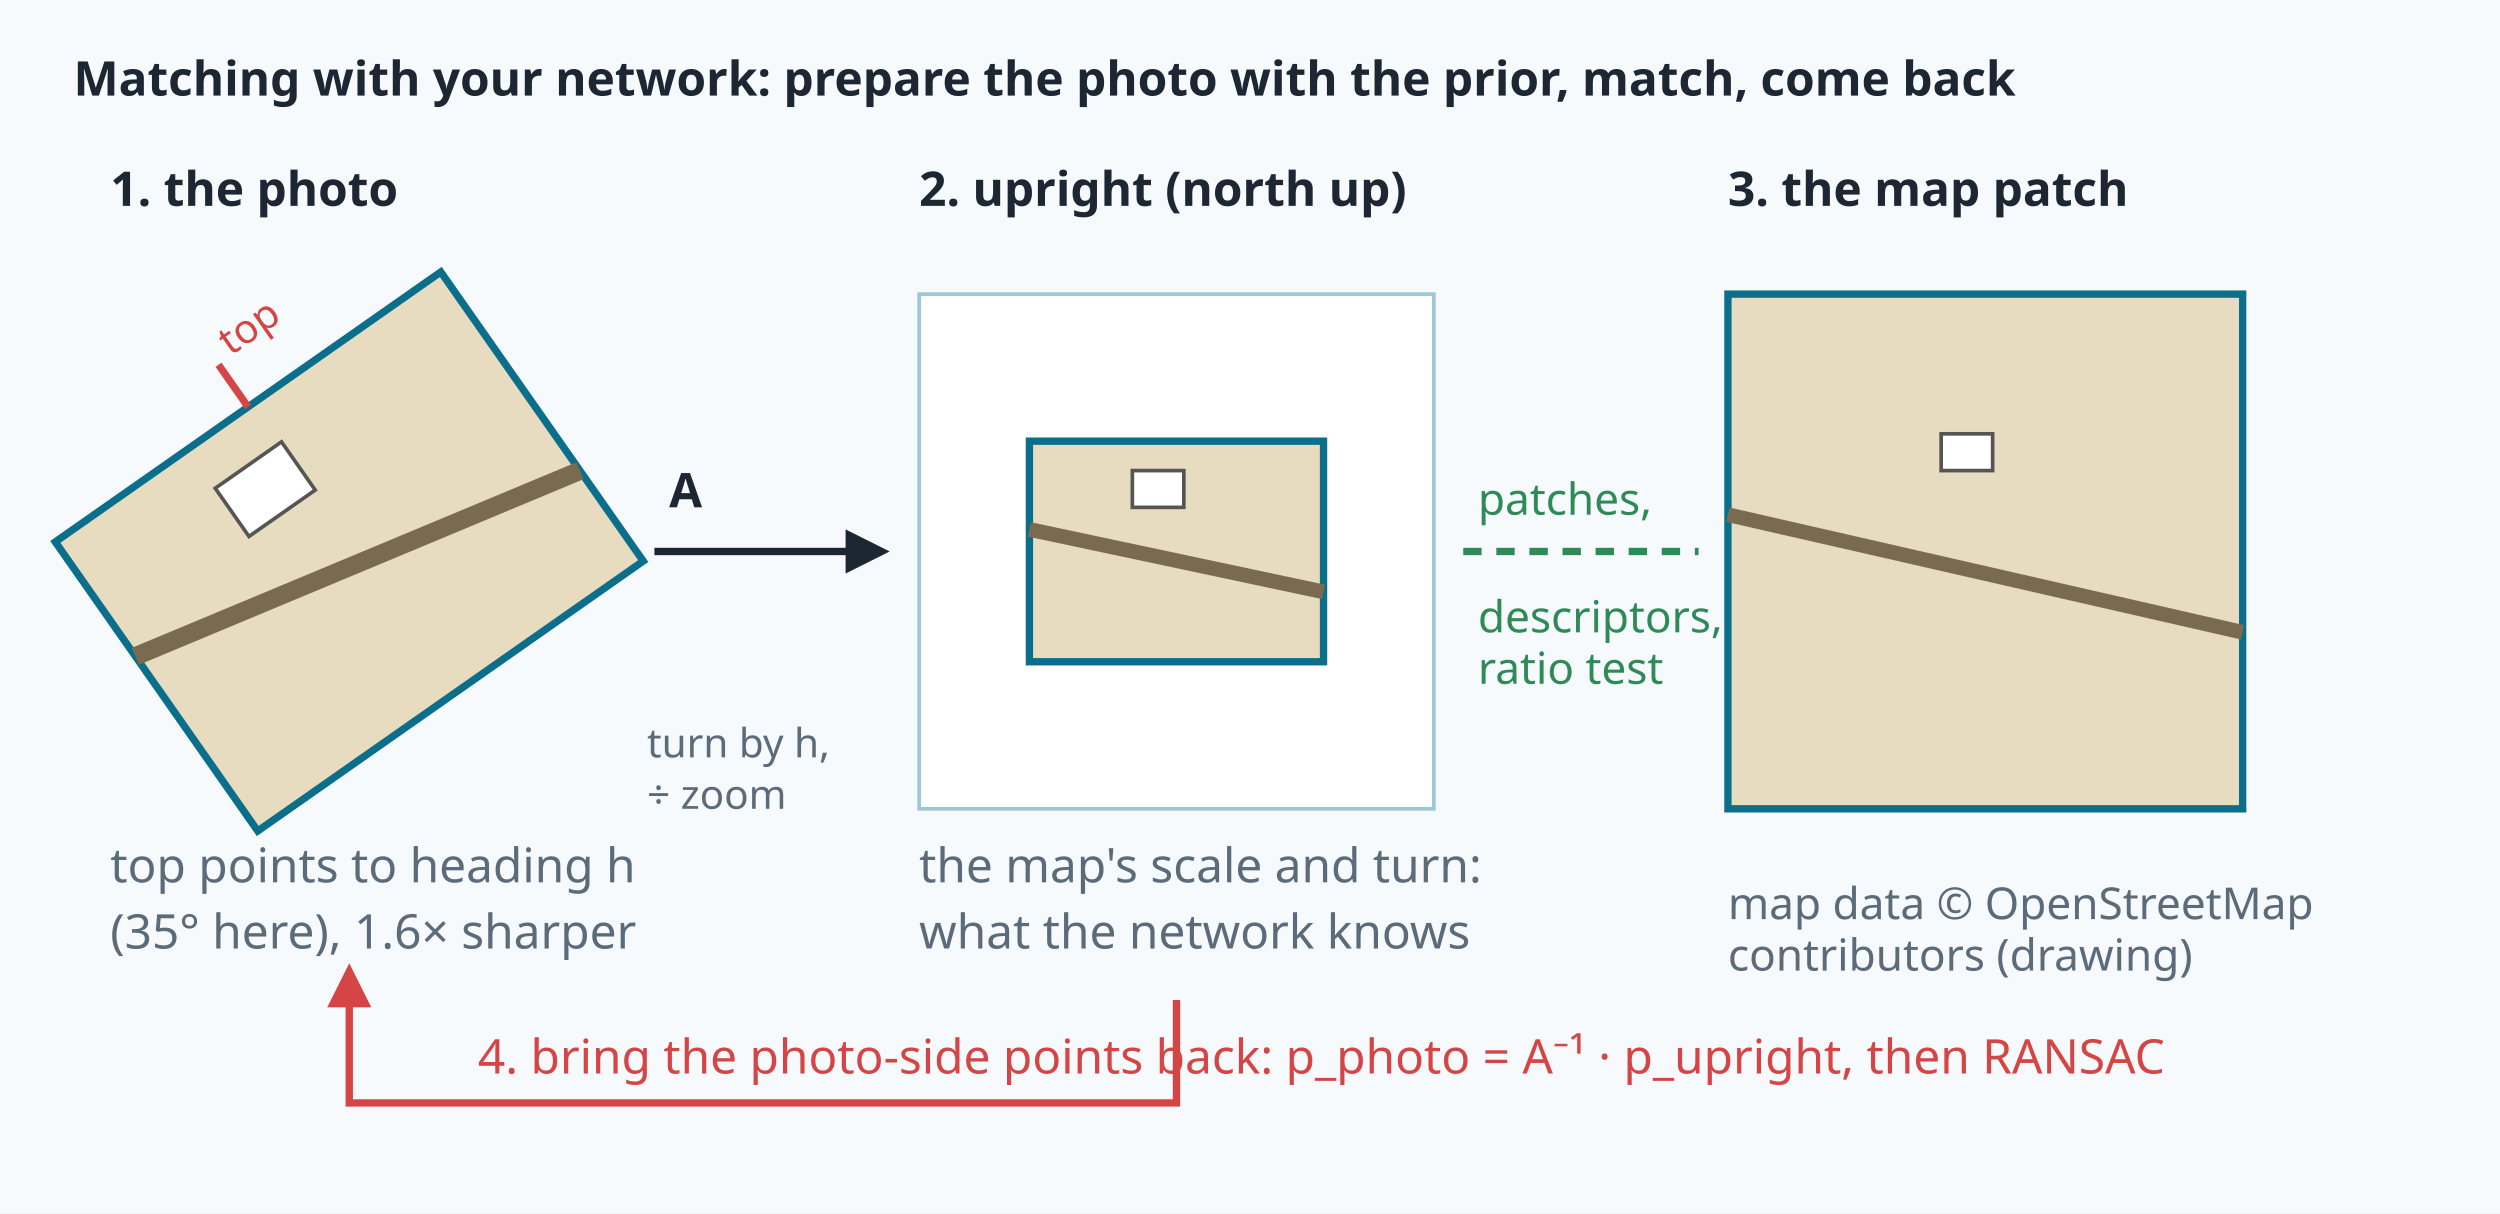
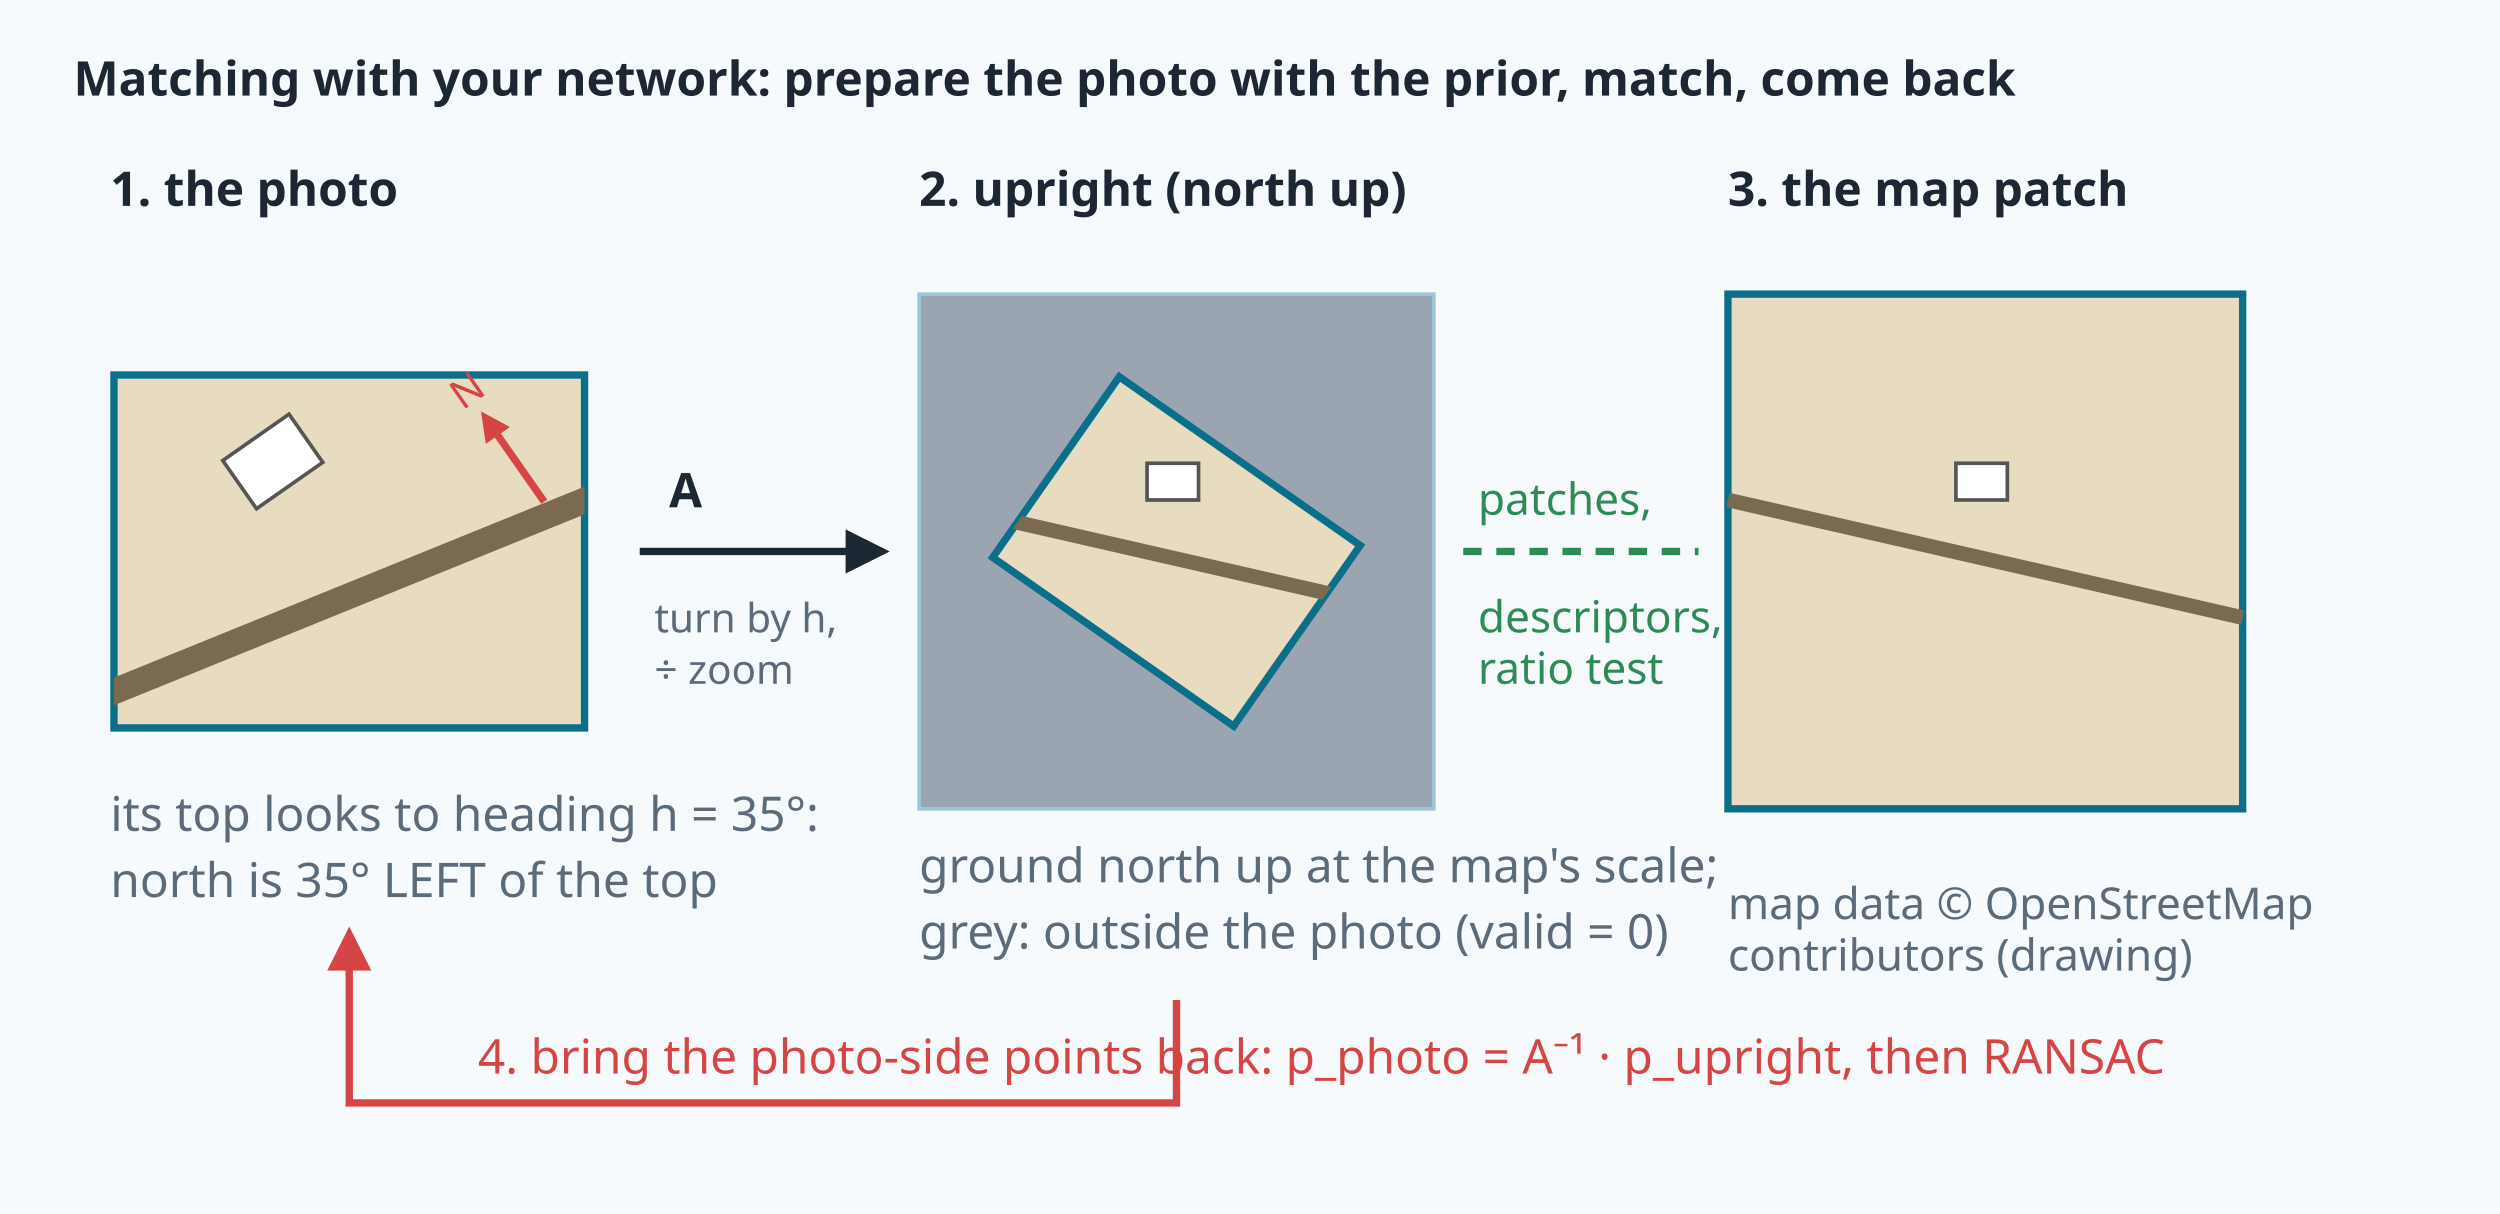
<svg xmlns="http://www.w3.org/2000/svg" viewBox="0 0 680 330" font-family="sans-serif" font-size="13">
+   <defs>
+     <clipPath id="photoClip">
+       <rect x="31" y="102" width="128" height="96" />
+     </clipPath>
+     <clipPath id="validClip">
+       <rect x="-40" y="-30" width="80" height="60" transform="translate(320 150) rotate(35)" />
+     </clipPath>
+   </defs>
  <rect width="680" height="330" fill="#f7fafc" />
  <text x="20" y="26" fill="#1d2733" font-weight="bold">Matching with your network: prepare the photo with the prior, match, come back</text>
  <text x="30" y="56" fill="#1d2733" font-weight="bold">1. the photo</text>
-   <g transform="translate(95 150) rotate(-35)">
-     <rect x="-64" y="-48" width="128" height="96" fill="#e8dcc0" stroke="#0b6e8a" stroke-width="2" />
-     <path d="M-64 -10 L64 18" stroke="#7a6a50" stroke-width="5" />
-     <rect x="-20" y="-35" width="22" height="16" fill="#ffffff" stroke="#555" />
-     <path d="M0 -48 L0 -62" stroke="#d64545" stroke-width="2" />
-     <text x="4" y="-62" fill="#d64545" font-size="11">top</text>
+   <rect x="31" y="102" width="128" height="96" fill="#e8dcc0" stroke="#0b6e8a" stroke-width="2" />
+   <g clip-path="url(#photoClip)">
+     <g transform="translate(95 150) rotate(-35)">
+       <path d="M-120 -16 L120 39" stroke="#7a6a50" stroke-width="7" />
+       <rect x="-14" y="-40" width="22" height="16" fill="#ffffff" stroke="#555" />
+     </g>
  </g>
-   <text x="30" y="240" fill="#5b6b7a">top points to heading h</text>
-   <text x="30" y="258" fill="#5b6b7a">(35° here), 1.6× sharper</text>
-   <path d="M178 150 H232" stroke="#1d2733" stroke-width="2" />
+   <g transform="translate(140 125) rotate(-35)">
+     <path d="M0 14 V-12" stroke="#d64545" stroke-width="2" />
+     <path d="M-4 -8 L0 -16 L4 -8 Z" fill="#d64545" />
+     <text x="-4" y="-19" fill="#d64545" font-size="11">N</text>
+   </g>
+   <text x="30" y="226" fill="#5b6b7a">its top looks to heading h = 35°:</text>
+   <text x="30" y="244" fill="#5b6b7a">north is 35° LEFT of the top</text>
+   <path d="M174 150 H232" stroke="#1d2733" stroke-width="2" />
  <path d="M230 144 L242 150 L230 156 Z" fill="#1d2733" />
  <text x="182" y="138" fill="#1d2733" font-weight="bold">A</text>
-   <text x="176" y="206" fill="#5b6b7a" font-size="11">turn by h,</text>
-   <text x="176" y="220" fill="#5b6b7a" font-size="11">÷ zoom</text>
+   <text x="178" y="172" fill="#5b6b7a" font-size="11">turn by h,</text>
+   <text x="178" y="186" fill="#5b6b7a" font-size="11">÷ zoom</text>
  <text x="250" y="56" fill="#1d2733" font-weight="bold">2. upright (north up)</text>
-   <rect x="250" y="80" width="140" height="140" fill="#ffffff" stroke="#9cc7d6" />
-   <g transform="translate(320 150)">
-     <rect x="-40" y="-30" width="80" height="60" fill="#e8dcc0" stroke="#0b6e8a" stroke-width="2" />
-     <path d="M-40 -6 L40 11" stroke="#7a6a50" stroke-width="4" />
-     <rect x="-12" y="-22" width="14" height="10" fill="#ffffff" stroke="#555" />
+   <rect x="250" y="80" width="140" height="140" fill="#9aa5b1" stroke="#9cc7d6" />
+   <rect x="-40" y="-30" width="80" height="60" transform="translate(320 150) rotate(35)" fill="#e8dcc0" stroke="#0b6e8a" stroke-width="2" />
+   <g clip-path="url(#validClip)">
+     <path d="M250 136 L390 168" stroke="#7a6a50" stroke-width="4" />
+     <rect x="312" y="126" width="14" height="10" fill="#ffffff" stroke="#555" />
  </g>
-   <text x="250" y="240" fill="#5b6b7a">the map's scale and turn:</text>
-   <text x="250" y="258" fill="#5b6b7a">what the network knows</text>
+   <text x="250" y="240" fill="#5b6b7a">ground north up at the map's scale;</text>
+   <text x="250" y="258" fill="#5b6b7a">grey: outside the photo (valid = 0)</text>
  <text x="470" y="56" fill="#1d2733" font-weight="bold">3. the map patch</text>
  <rect x="470" y="80" width="140" height="140" fill="#e8dcc0" stroke="#0b6e8a" stroke-width="2" />
-   <path d="M470 140 L610 172" stroke="#7a6a50" stroke-width="4" />
-   <rect x="528" y="118" width="14" height="10" fill="#ffffff" stroke="#555" />
+   <path d="M470 136 L610 168" stroke="#7a6a50" stroke-width="4" />
+   <rect x="532" y="126" width="14" height="10" fill="#ffffff" stroke="#555" />
  <path d="M398 150 H462" stroke="#2e8b57" stroke-width="2" stroke-dasharray="5 4" />
  <text x="402" y="140" fill="#2e8b57" font-size="12">patches,</text>
  <text x="402" y="172" fill="#2e8b57" font-size="12">descriptors,</text>
  <text x="402" y="186" fill="#2e8b57" font-size="12">ratio test</text>
-   <path d="M320 272 V300 H95 V272" stroke="#d64545" stroke-width="2" fill="none" />
-   <path d="M89 274 L95 262 L101 274 Z" fill="#d64545" />
+   <path d="M320 272 V300 H95 V262" stroke="#d64545" stroke-width="2" fill="none" />
+   <path d="M89 264 L95 252 L101 264 Z" fill="#d64545" />
  <text x="130" y="292" fill="#d64545">4. bring the photo-side points back: p_photo = A⁻¹ · p_upright, then RANSAC</text>
  <text x="470" y="250" fill="#5b6b7a" font-size="12">map data © OpenStreetMap</text>
  <text x="470" y="264" fill="#5b6b7a" font-size="12">contributors (drawing)</text>
</svg>
